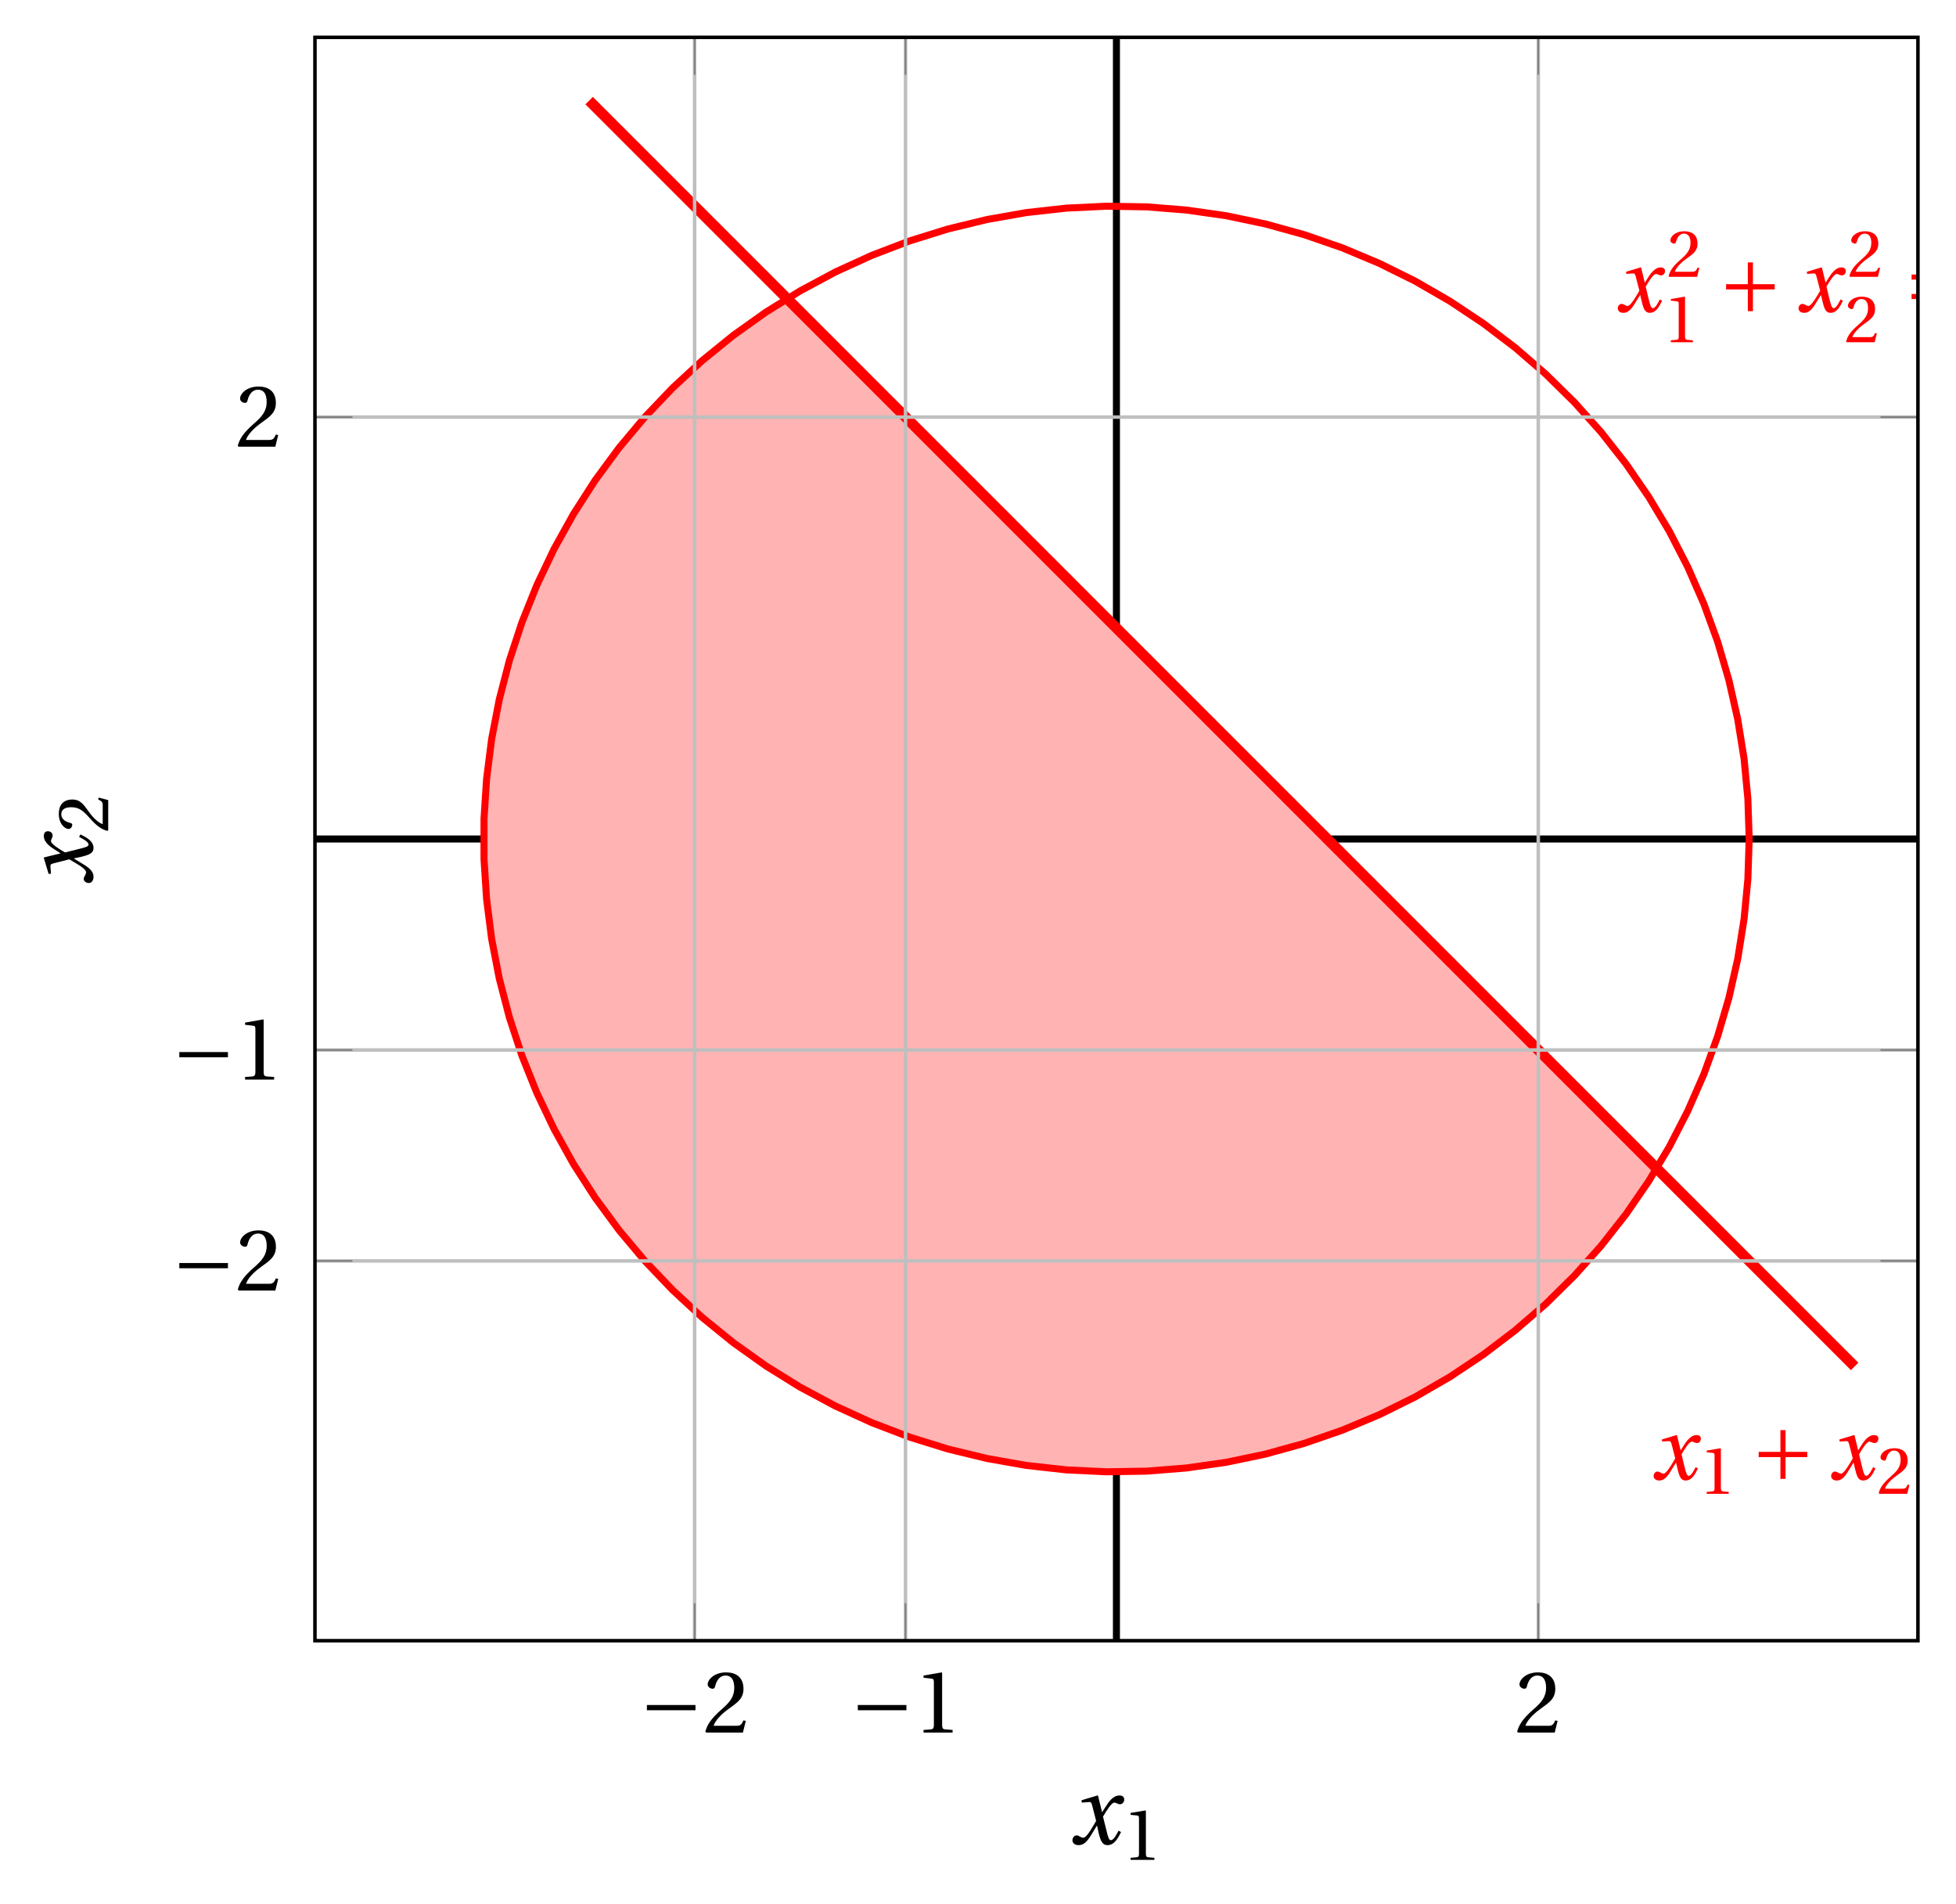
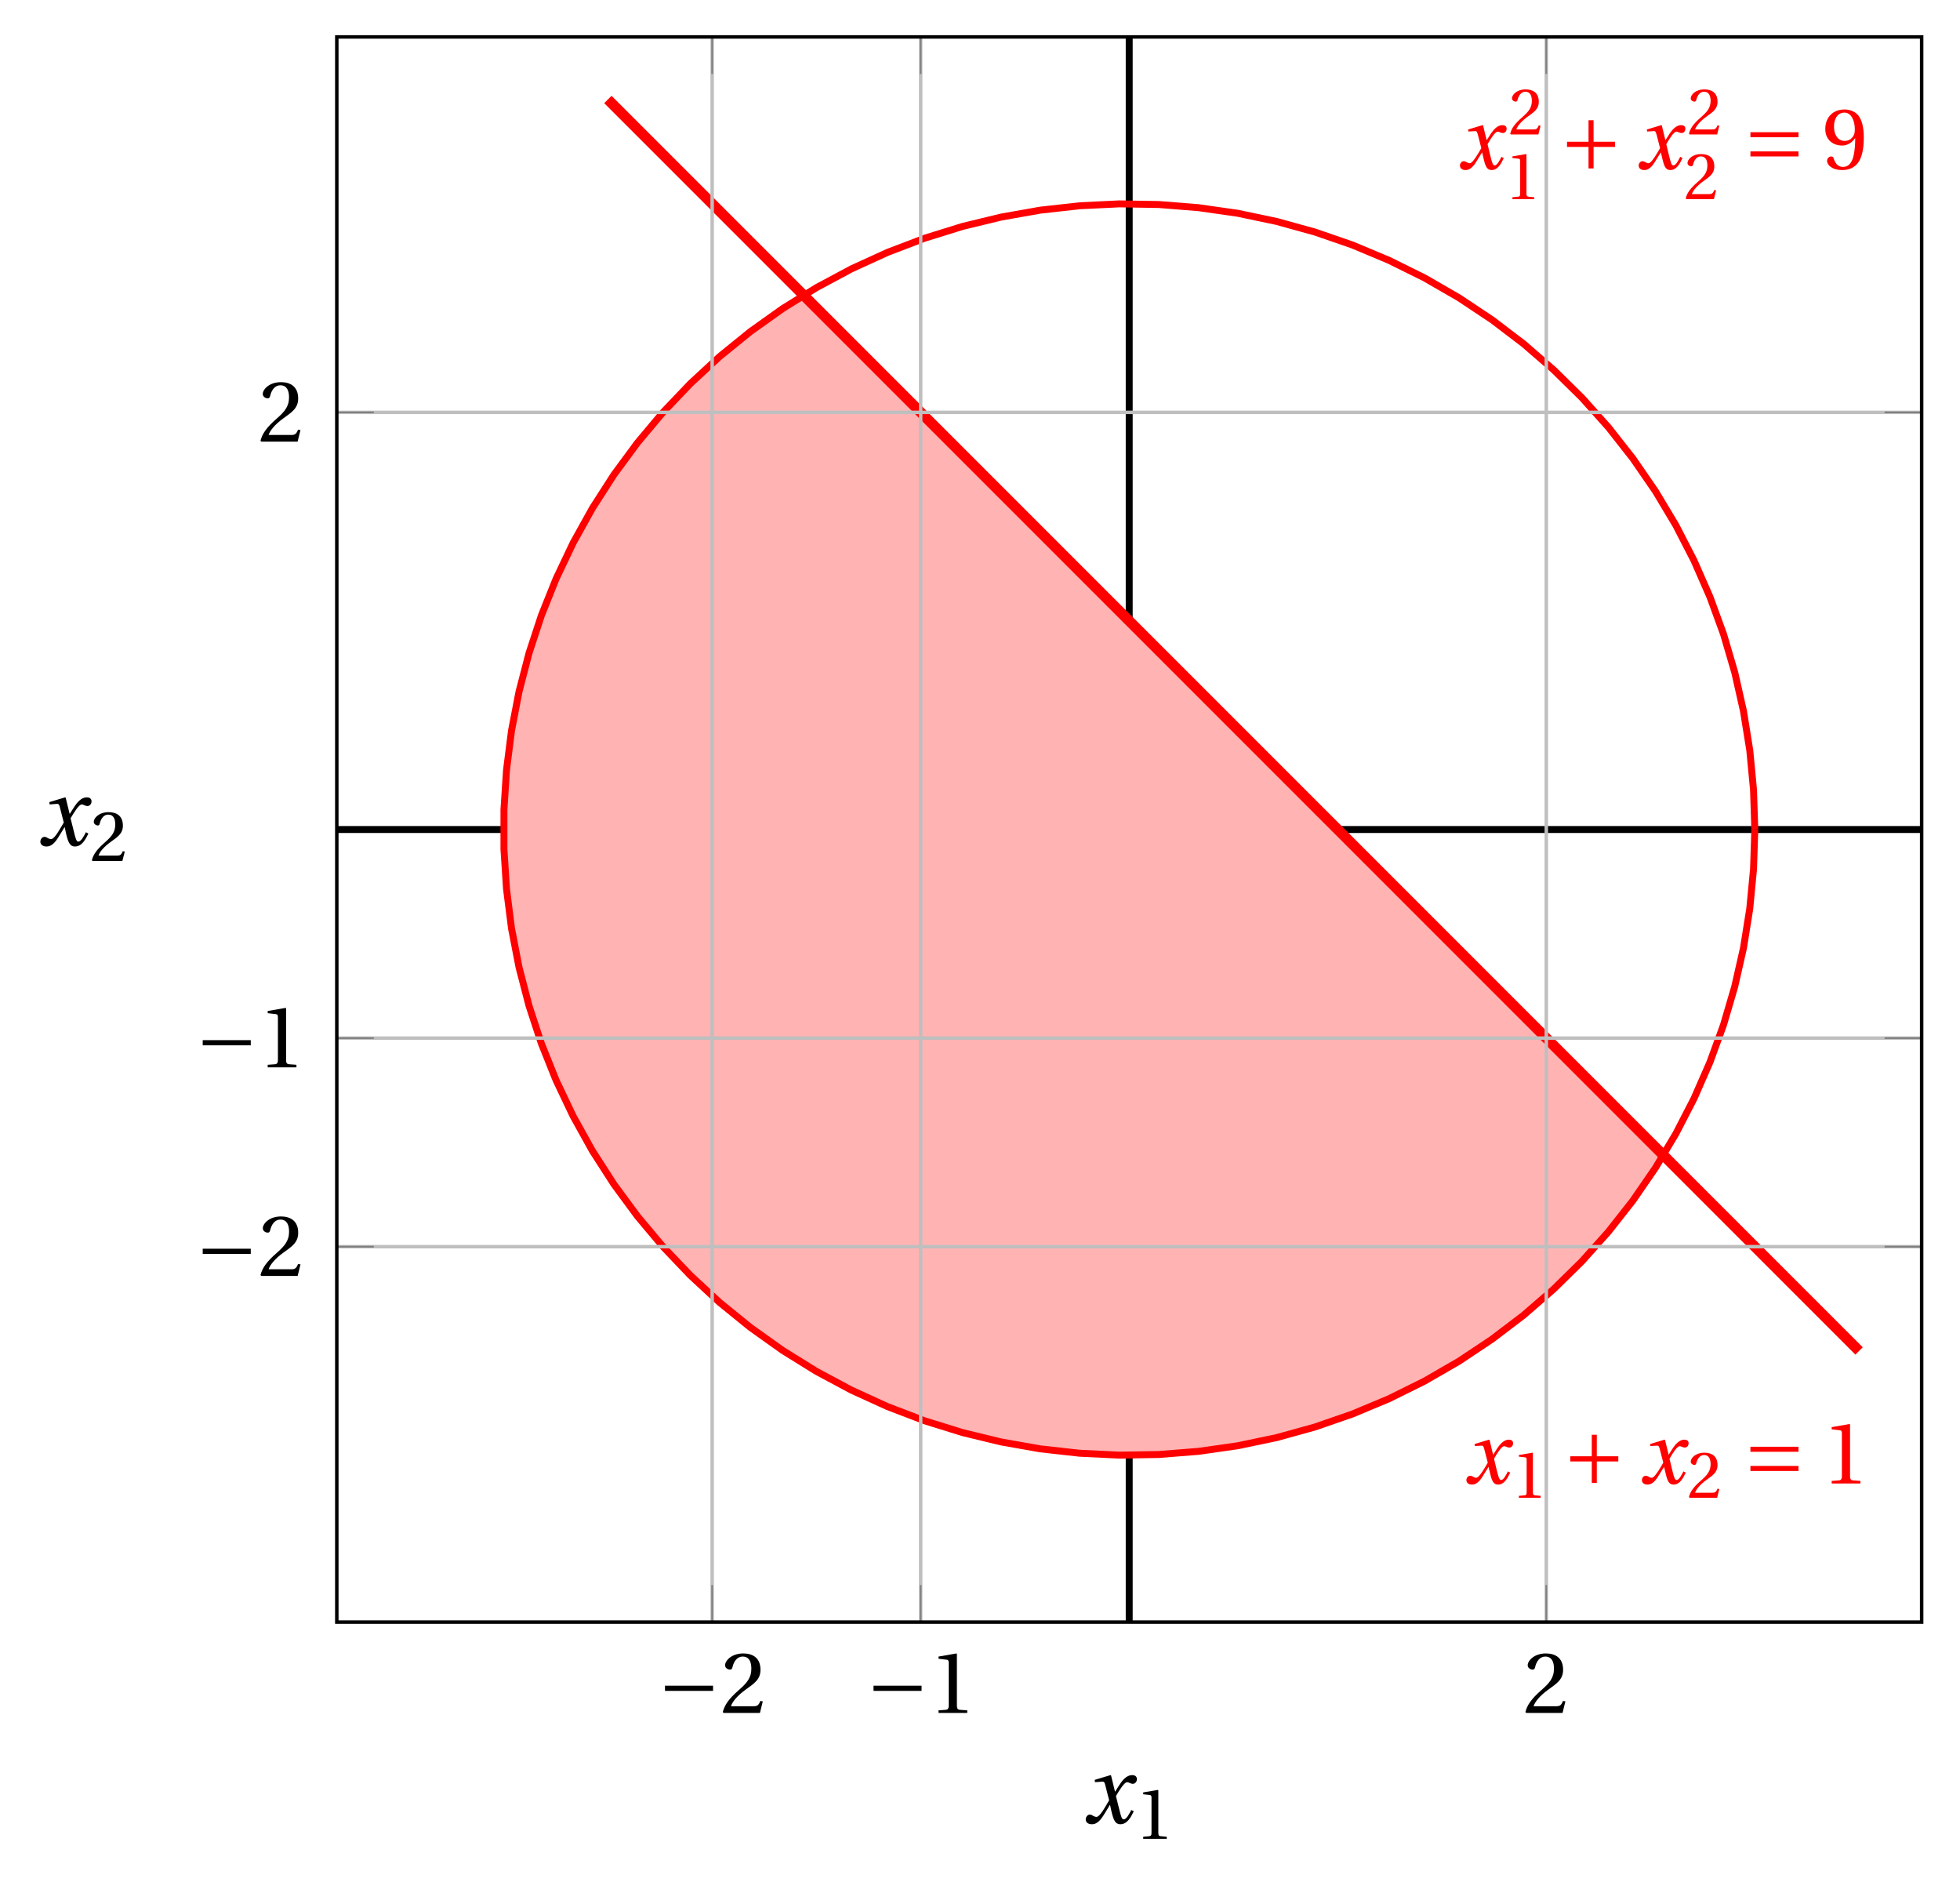
- <svg xmlns="http://www.w3.org/2000/svg" xmlns:xlink="http://www.w3.org/1999/xlink" width="222pt" height="216pt" viewBox="0 0 222 216">
+ <svg xmlns="http://www.w3.org/2000/svg" xmlns:xlink="http://www.w3.org/1999/xlink" width="225pt" height="216pt" viewBox="0 0 225 216">
  <defs>
    <g>
      <g id="glyph-0-0">
        <path d="M 5.078 -1.391 C 4.844 -0.938 4.578 -0.406 4.297 -0.406 C 4.109 -0.406 4.016 -0.625 3.797 -1.531 L 3.484 -2.844 C 3.844 -3.484 4.359 -4.281 4.641 -4.281 C 4.734 -4.281 4.812 -4.266 4.922 -4.203 C 5.031 -4.156 5.125 -4.125 5.25 -4.125 C 5.469 -4.125 5.672 -4.328 5.672 -4.609 C 5.672 -4.922 5.453 -5.031 5.172 -5.031 C 4.641 -5.031 4.188 -4.547 3.828 -4 L 3.391 -3.312 L 3.375 -3.312 L 2.969 -5 L 2.906 -5.031 L 1.25 -4.531 L 1.281 -4.297 L 2.031 -4.344 C 2.219 -4.359 2.281 -4.297 2.391 -3.844 L 2.766 -2.391 L 2.484 -1.906 C 2.047 -1.172 1.672 -0.656 1.438 -0.656 C 1.328 -0.656 1.234 -0.688 1.141 -0.75 C 1.047 -0.797 0.906 -0.891 0.75 -0.891 C 0.484 -0.891 0.312 -0.625 0.312 -0.391 C 0.312 -0.094 0.547 0.125 0.953 0.125 C 1.641 0.125 2.031 -0.562 2.438 -1.234 L 2.844 -1.891 L 2.859 -1.891 L 3.047 -1.109 C 3.234 -0.312 3.422 0.125 3.938 0.125 C 4.672 0.125 5.047 -0.625 5.344 -1.25 Z M 5.078 -1.391 " />
      </g>
      <g id="glyph-1-0">
        <path d="M 3.688 -1 L 3.484 -1.047 C 3.312 -0.625 3.172 -0.578 2.859 -0.578 L 0.906 -0.578 C 1.031 -0.969 1.484 -1.516 2.188 -2.031 C 2.922 -2.562 3.484 -2.906 3.484 -3.75 C 3.484 -4.812 2.781 -5.172 1.984 -5.172 C 0.938 -5.172 0.406 -4.547 0.406 -4.141 C 0.406 -3.891 0.688 -3.766 0.828 -3.766 C 0.953 -3.766 1.016 -3.844 1.047 -3.969 C 1.172 -4.484 1.469 -4.906 1.938 -4.906 C 2.516 -4.906 2.688 -4.406 2.688 -3.859 C 2.688 -3.047 2.281 -2.594 1.609 -2 C 0.672 -1.188 0.344 -0.672 0.203 -0.078 L 0.281 0 L 3.438 0 Z M 3.688 -1 " />
      </g>
      <g id="glyph-1-1">
        <path d="M 3.328 0 L 3.328 -0.219 L 2.688 -0.281 C 2.531 -0.297 2.438 -0.344 2.438 -0.641 L 2.438 -5.125 L 2.391 -5.172 L 0.828 -4.906 L 0.828 -4.719 L 1.531 -4.641 C 1.672 -4.625 1.719 -4.562 1.719 -4.344 L 1.719 -0.641 C 1.719 -0.5 1.703 -0.406 1.656 -0.359 C 1.609 -0.297 1.547 -0.281 1.469 -0.281 L 0.828 -0.219 L 0.828 0 Z M 3.328 0 " />
      </g>
      <g id="glyph-2-0">
        <path d="M 0.859 -3.125 L 0.859 -2.531 L 3.328 -2.531 L 3.328 -0.062 L 3.906 -0.062 L 3.906 -2.531 L 6.375 -2.531 L 6.375 -3.125 L 3.906 -3.125 L 3.906 -5.594 L 3.328 -5.594 L 3.328 -3.125 Z M 0.859 -3.125 " />
      </g>
      <g id="glyph-2-1">
        <path d="M 6.375 -1.438 L 6.375 -2.016 L 0.859 -2.016 L 0.859 -1.438 Z M 6.375 -3.641 L 6.375 -4.219 L 0.859 -4.219 L 0.859 -3.641 Z M 6.375 -3.641 " />
      </g>
      <g id="glyph-2-2">
        <path d="M 6.375 -2.531 L 6.375 -3.125 L 0.859 -3.125 L 0.859 -2.531 Z M 6.375 -2.531 " />
      </g>
      <g id="glyph-3-0">
-         <path d="M 4.859 -1.328 L 4.578 -1.375 C 4.375 -0.828 4.172 -0.766 3.766 -0.766 L 1.203 -0.766 C 1.359 -1.281 1.953 -2 2.891 -2.672 C 3.859 -3.375 4.594 -3.828 4.594 -4.953 C 4.594 -6.344 3.672 -6.828 2.625 -6.828 C 1.25 -6.828 0.531 -5.984 0.531 -5.469 C 0.531 -5.125 0.906 -4.969 1.078 -4.969 C 1.266 -4.969 1.328 -5.062 1.375 -5.234 C 1.531 -5.922 1.922 -6.469 2.547 -6.469 C 3.328 -6.469 3.547 -5.812 3.547 -5.078 C 3.547 -4.016 3 -3.406 2.125 -2.641 C 0.891 -1.562 0.469 -0.875 0.266 -0.094 L 0.375 0 L 4.531 0 Z M 4.859 -1.328 " />
+         <path d="M 2.297 -2.688 C 2.922 -2.688 3.438 -3.047 3.781 -3.531 L 3.797 -3.531 C 3.797 -2.906 3.75 -2.094 3.578 -1.391 C 3.391 -0.734 3.047 -0.234 2.391 -0.234 C 1.719 -0.234 1.469 -0.766 1.312 -1.234 C 1.281 -1.359 1.203 -1.438 1.031 -1.438 C 0.844 -1.438 0.562 -1.25 0.562 -0.938 C 0.562 -0.484 1.094 0.125 2.312 0.125 C 3.125 0.125 3.734 -0.188 4.125 -0.719 C 4.531 -1.281 4.781 -2.172 4.781 -3.625 C 4.781 -4.859 4.531 -5.672 4.141 -6.156 C 3.766 -6.594 3.203 -6.828 2.562 -6.828 C 1.281 -6.828 0.359 -5.969 0.359 -4.578 C 0.359 -3.328 1.266 -2.688 2.297 -2.688 Z M 2.594 -3.219 C 1.812 -3.219 1.359 -3.906 1.359 -4.859 C 1.359 -5.781 1.781 -6.469 2.562 -6.469 C 3.359 -6.469 3.75 -5.516 3.75 -4.547 C 3.75 -4.375 3.734 -4.172 3.688 -4.016 C 3.516 -3.547 3.125 -3.219 2.594 -3.219 Z M 2.594 -3.219 " />
      </g>
      <g id="glyph-3-1">
        <path d="M 4.391 0 L 4.391 -0.297 L 3.547 -0.359 C 3.328 -0.375 3.203 -0.469 3.203 -0.859 L 3.203 -6.766 L 3.156 -6.828 L 1.094 -6.469 L 1.094 -6.219 L 2.031 -6.109 C 2.203 -6.094 2.266 -6.016 2.266 -5.719 L 2.266 -0.859 C 2.266 -0.656 2.234 -0.547 2.172 -0.469 C 2.125 -0.406 2.047 -0.375 1.938 -0.359 L 1.094 -0.297 L 1.094 0 Z M 4.391 0 " />
+       </g>
+       <g id="glyph-3-2">
+         <path d="M 4.859 -1.328 L 4.578 -1.375 C 4.375 -0.828 4.172 -0.766 3.766 -0.766 L 1.203 -0.766 C 1.359 -1.281 1.953 -2 2.891 -2.672 C 3.859 -3.375 4.594 -3.828 4.594 -4.953 C 4.594 -6.344 3.672 -6.828 2.625 -6.828 C 1.25 -6.828 0.531 -5.984 0.531 -5.469 C 0.531 -5.125 0.906 -4.969 1.078 -4.969 C 1.266 -4.969 1.328 -5.062 1.375 -5.234 C 1.531 -5.922 1.922 -6.469 2.547 -6.469 C 3.328 -6.469 3.547 -5.812 3.547 -5.078 C 3.547 -4.016 3 -3.406 2.125 -2.641 C 0.891 -1.562 0.469 -0.875 0.266 -0.094 L 0.375 0 L 4.531 0 Z M 4.859 -1.328 " />
      </g>
      <g id="glyph-4-0">
        <path d="M 5.578 -1.516 C 5.312 -1.016 5.016 -0.438 4.703 -0.438 C 4.5 -0.438 4.406 -0.688 4.172 -1.672 L 3.812 -3.109 C 4.219 -3.812 4.781 -4.703 5.094 -4.703 C 5.188 -4.703 5.281 -4.672 5.406 -4.609 C 5.516 -4.562 5.625 -4.516 5.75 -4.516 C 6 -4.516 6.219 -4.75 6.219 -5.047 C 6.219 -5.391 5.969 -5.516 5.672 -5.516 C 5.078 -5.516 4.594 -5 4.203 -4.375 L 3.719 -3.625 L 3.703 -3.625 L 3.25 -5.484 L 3.188 -5.516 L 1.375 -4.969 L 1.406 -4.703 L 2.234 -4.766 C 2.438 -4.781 2.516 -4.719 2.625 -4.219 L 3.031 -2.625 L 2.719 -2.094 C 2.25 -1.281 1.844 -0.719 1.578 -0.719 C 1.469 -0.719 1.359 -0.766 1.25 -0.812 C 1.141 -0.875 1 -0.984 0.812 -0.984 C 0.531 -0.984 0.344 -0.688 0.344 -0.422 C 0.344 -0.109 0.609 0.125 1.047 0.125 C 1.797 0.125 2.219 -0.609 2.672 -1.359 L 3.109 -2.078 L 3.141 -2.078 L 3.328 -1.219 C 3.547 -0.344 3.75 0.125 4.312 0.125 C 5.109 0.125 5.531 -0.688 5.859 -1.359 Z M 5.578 -1.516 " />
      </g>
      <g id="glyph-5-0">
        <path d="M 3.609 0 L 3.609 -0.234 L 2.906 -0.297 C 2.734 -0.312 2.641 -0.375 2.641 -0.703 L 2.641 -5.562 L 2.594 -5.609 L 0.906 -5.328 L 0.906 -5.109 L 1.672 -5.031 C 1.812 -5 1.859 -4.938 1.859 -4.703 L 1.859 -0.703 C 1.859 -0.547 1.844 -0.453 1.797 -0.391 C 1.75 -0.328 1.688 -0.312 1.594 -0.297 L 0.906 -0.234 L 0.906 0 Z M 3.609 0 " />
      </g>
-       <g id="glyph-6-0">
-         <path d="M -1.516 -5.578 C -1.016 -5.312 -0.438 -5.016 -0.438 -4.703 C -0.438 -4.5 -0.688 -4.406 -1.672 -4.172 L -3.109 -3.812 C -3.812 -4.219 -4.703 -4.781 -4.703 -5.094 C -4.703 -5.188 -4.672 -5.281 -4.609 -5.406 C -4.562 -5.516 -4.516 -5.625 -4.516 -5.75 C -4.516 -6 -4.75 -6.219 -5.047 -6.219 C -5.391 -6.219 -5.516 -5.969 -5.516 -5.672 C -5.516 -5.078 -5 -4.594 -4.375 -4.203 L -3.625 -3.719 L -3.625 -3.703 L -5.484 -3.25 L -5.516 -3.188 L -4.969 -1.375 L -4.703 -1.406 L -4.766 -2.234 C -4.781 -2.438 -4.719 -2.516 -4.219 -2.625 L -2.625 -3.031 L -2.094 -2.719 C -1.281 -2.25 -0.719 -1.844 -0.719 -1.578 C -0.719 -1.469 -0.766 -1.359 -0.812 -1.25 C -0.875 -1.141 -0.984 -1 -0.984 -0.812 C -0.984 -0.531 -0.688 -0.344 -0.422 -0.344 C -0.109 -0.344 0.125 -0.609 0.125 -1.047 C 0.125 -1.797 -0.609 -2.219 -1.359 -2.672 L -2.078 -3.109 L -2.078 -3.141 L -1.219 -3.328 C -0.344 -3.547 0.125 -3.75 0.125 -4.312 C 0.125 -5.109 -0.688 -5.531 -1.359 -5.859 Z M -1.516 -5.578 " />
-       </g>
-       <g id="glyph-7-0">
-         <path d="M -1.094 -4 L -1.125 -3.766 C -0.688 -3.594 -0.625 -3.438 -0.625 -3.109 L -0.625 -0.984 C -1.062 -1.125 -1.641 -1.609 -2.188 -2.375 C -2.766 -3.172 -3.141 -3.781 -4.062 -3.781 C -5.219 -3.781 -5.609 -3.016 -5.609 -2.156 C -5.609 -1.016 -4.922 -0.438 -4.5 -0.438 C -4.219 -0.438 -4.078 -0.75 -4.078 -0.891 C -4.078 -1.047 -4.172 -1.094 -4.312 -1.125 C -4.875 -1.266 -5.328 -1.578 -5.328 -2.094 C -5.328 -2.734 -4.781 -2.906 -4.188 -2.906 C -3.297 -2.906 -2.812 -2.469 -2.172 -1.75 C -1.281 -0.734 -0.719 -0.375 -0.078 -0.219 L 0 -0.312 L 0 -3.719 Z M -1.094 -4 " />
+       <g id="glyph-5-1">
+         <path d="M 4 -1.094 L 3.766 -1.125 C 3.594 -0.688 3.438 -0.625 3.109 -0.625 L 0.984 -0.625 C 1.125 -1.062 1.609 -1.641 2.375 -2.188 C 3.172 -2.766 3.781 -3.141 3.781 -4.062 C 3.781 -5.219 3.016 -5.609 2.156 -5.609 C 1.016 -5.609 0.438 -4.922 0.438 -4.5 C 0.438 -4.219 0.75 -4.078 0.891 -4.078 C 1.047 -4.078 1.094 -4.172 1.125 -4.312 C 1.266 -4.875 1.578 -5.328 2.094 -5.328 C 2.734 -5.328 2.906 -4.781 2.906 -4.188 C 2.906 -3.297 2.469 -2.812 1.75 -2.172 C 0.734 -1.281 0.375 -0.719 0.219 -0.078 L 0.312 0 L 3.719 0 Z M 4 -1.094 " />
      </g>
    </g>
    <clipPath id="clip-0">
-       <path clip-rule="nonzero" d="M 126 4.238 L 128 4.238 L 128 186.172 L 126 186.172 Z M 126 4.238 " />
+       <path clip-rule="nonzero" d="M 129 4.238 L 131 4.238 L 131 186.172 L 129 186.172 Z M 129 4.238 " />
    </clipPath>
    <clipPath id="clip-1">
-       <path clip-rule="nonzero" d="M 35.746 94 L 217.68 94 L 217.68 96 L 35.746 96 Z M 35.746 94 " />
+       <path clip-rule="nonzero" d="M 38.664 94 L 220.598 94 L 220.598 96 L 38.664 96 Z M 38.664 94 " />
    </clipPath>
    <clipPath id="clip-2">
-       <path clip-rule="nonzero" d="M 49 4.238 L 217.68 4.238 L 217.68 172 L 49 172 Z M 49 4.238 " />
-     </clipPath>
-     <clipPath id="clip-3">
-       <path clip-rule="nonzero" d="M 216 31 L 217.68 31 L 217.68 34 L 216 34 Z M 216 31 " />
+       <path clip-rule="nonzero" d="M 52 4.238 L 220.598 4.238 L 220.598 172 L 52 172 Z M 52 4.238 " />
    </clipPath>
  </defs>
  <g clip-path="url(#clip-0)">
-     <path fill="none" stroke-width="0.797" stroke-linecap="butt" stroke-linejoin="miter" stroke="rgb(0%, 0%, 0%)" stroke-opacity="1" stroke-miterlimit="10" d="M 90.965 -0.001 L 90.965 181.933 " transform="matrix(1, 0, 0, -1, 35.746, 186.171)" />
+     <path fill="none" stroke-width="0.797" stroke-linecap="butt" stroke-linejoin="miter" stroke="rgb(0%, 0%, 0%)" stroke-opacity="1" stroke-miterlimit="10" d="M 90.966 -0.001 L 90.966 181.933 " transform="matrix(1, 0, 0, -1, 38.663, 186.171)" />
  </g>
  <g clip-path="url(#clip-1)">
-     <path fill="none" stroke-width="0.797" stroke-linecap="butt" stroke-linejoin="miter" stroke="rgb(0%, 0%, 0%)" stroke-opacity="1" stroke-miterlimit="10" d="M 0 90.968 L 181.934 90.968 " transform="matrix(1, 0, 0, -1, 35.746, 186.171)" />
+     <path fill="none" stroke-width="0.797" stroke-linecap="butt" stroke-linejoin="miter" stroke="rgb(0%, 0%, 0%)" stroke-opacity="1" stroke-miterlimit="10" d="M 0.001 90.968 L 181.935 90.968 " transform="matrix(1, 0, 0, -1, 38.663, 186.171)" />
  </g>
-   <path fill-rule="nonzero" fill="rgb(100%, 70%, 70%)" fill-opacity="1" d="M 89.328 33.891 L 86.562 35.664 L 83.879 37.566 L 81.285 39.586 L 78.789 41.723 L 76.391 43.973 L 74.098 46.328 L 71.918 48.789 L 69.848 51.348 L 67.898 53.992 L 66.078 56.73 L 64.379 59.547 L 62.812 62.438 L 61.379 65.395 L 60.082 68.418 L 58.926 71.496 L 57.914 74.621 L 57.039 77.793 L 56.32 81 L 55.742 84.234 L 55.312 87.496 L 55.039 90.773 L 54.906 94.059 L 54.934 97.344 L 55.105 100.629 L 55.426 103.898 L 55.902 107.152 L 56.523 110.383 L 57.289 113.578 L 58.207 116.738 L 59.262 119.852 L 60.461 122.91 L 61.797 125.914 L 63.27 128.855 L 64.879 131.723 L 66.617 134.516 L 68.477 137.223 L 70.461 139.844 L 72.562 142.375 L 74.781 144.801 L 77.105 147.129 L 79.531 149.344 L 82.062 151.445 L 84.68 153.434 L 87.391 155.293 L 90.184 157.031 L 93.051 158.641 L 95.988 160.113 L 98.992 161.449 L 102.055 162.652 L 105.168 163.707 L 108.324 164.625 L 111.52 165.391 L 114.75 166.016 L 118.004 166.488 L 121.273 166.809 L 124.559 166.984 L 127.844 167.008 L 131.129 166.879 L 134.406 166.605 L 137.664 166.176 L 140.902 165.602 L 144.109 164.879 L 147.281 164.008 L 150.41 162.996 L 153.488 161.84 L 156.508 160.543 L 159.469 159.113 L 162.359 157.547 L 165.176 155.848 L 167.91 154.027 L 170.559 152.078 L 173.117 150.012 L 175.578 147.828 L 177.934 145.535 L 180.184 143.141 L 182.32 140.641 L 184.344 138.051 L 186.246 135.367 L 188.02 132.598 " />
-   <path fill="none" stroke-width="0.797" stroke-linecap="butt" stroke-linejoin="miter" stroke="rgb(100%, 0%, 0%)" stroke-opacity="1" stroke-miterlimit="10" d="M 162.781 90.968 L 162.633 95.523 L 162.203 100.058 L 161.481 104.554 L 160.477 108.999 L 159.195 113.374 L 157.637 117.655 L 155.809 121.831 L 153.723 125.882 L 151.379 129.788 L 148.797 133.542 L 145.981 137.128 L 142.941 140.523 L 139.691 143.718 L 136.25 146.702 L 132.621 149.464 L 128.828 151.987 L 124.883 154.265 L 120.797 156.288 L 116.598 158.05 L 112.289 159.538 L 107.899 160.753 L 103.438 161.691 L 98.926 162.335 L 94.383 162.698 L 89.828 162.773 L 85.277 162.554 L 80.75 162.05 L 76.262 161.257 L 71.832 160.183 L 67.481 158.831 L 63.227 157.206 L 59.078 155.312 L 55.063 153.159 L 51.191 150.757 L 47.477 148.112 L 43.941 145.241 L 40.594 142.148 L 37.449 138.851 L 34.52 135.358 L 31.817 131.691 L 29.356 127.859 L 27.137 123.874 L 25.18 119.761 L 23.484 115.53 L 22.063 111.202 L 20.918 106.792 L 20.055 102.316 L 19.481 97.796 L 19.188 93.249 L 19.188 88.694 L 19.481 84.148 L 20.055 79.624 L 20.918 75.151 L 22.063 70.741 L 23.481 66.409 L 25.176 62.179 L 27.137 58.066 L 29.348 54.081 L 31.813 50.249 L 34.516 46.581 L 37.445 43.089 L 40.59 39.792 L 43.934 36.698 L 47.473 33.823 L 51.184 31.179 L 55.055 28.776 L 59.074 26.624 L 63.219 24.733 L 67.473 23.105 L 71.824 21.753 L 76.254 20.679 L 80.742 19.886 L 85.27 19.382 L 89.82 19.163 L 94.375 19.237 L 98.918 19.597 L 103.43 20.241 L 107.891 21.175 L 112.281 22.39 L 116.59 23.882 L 120.793 25.64 L 124.875 27.663 L 128.824 29.941 L 132.613 32.468 L 136.242 35.226 L 139.688 38.21 L 142.934 41.405 L 145.973 44.8 L 148.789 48.382 L 151.375 52.136 L 153.719 56.046 L 155.805 60.097 L 157.633 64.269 L 159.191 68.554 L 160.477 72.925 L 161.481 77.37 L 162.199 81.87 L 162.633 86.405 L 162.781 90.96 " transform="matrix(1, 0, 0, -1, 35.746, 186.171)" />
+   <path fill-rule="nonzero" fill="rgb(100%, 70%, 70%)" fill-opacity="1" d="M 92.246 33.891 L 89.48 35.664 L 86.797 37.566 L 84.203 39.586 L 81.703 41.723 L 79.309 43.973 L 77.016 46.328 L 74.836 48.789 L 72.766 51.348 L 70.816 53.992 L 68.996 56.73 L 67.297 59.547 L 65.73 62.438 L 64.297 65.395 L 63 68.418 L 61.844 71.496 L 60.832 74.621 L 59.957 77.793 L 59.234 81 L 58.66 84.234 L 58.23 87.496 L 57.957 90.773 L 57.824 94.059 L 57.848 97.344 L 58.023 100.629 L 58.344 103.898 L 58.82 107.152 L 59.438 110.383 L 60.207 113.578 L 61.121 116.738 L 62.176 119.852 L 63.379 122.91 L 64.715 125.914 L 66.188 128.855 L 67.797 131.723 L 69.531 134.516 L 71.395 137.223 L 73.379 139.844 L 75.48 142.375 L 77.695 144.801 L 80.02 147.129 L 82.449 149.344 L 84.977 151.445 L 87.598 153.434 L 90.309 155.293 L 93.098 157.031 L 95.969 158.641 L 98.906 160.113 L 101.91 161.449 L 104.969 162.652 L 108.082 163.707 L 111.242 164.625 L 114.438 165.391 L 117.668 166.016 L 120.918 166.488 L 124.191 166.809 L 127.477 166.984 L 130.762 167.008 L 134.047 166.879 L 137.324 166.605 L 140.582 166.176 L 143.82 165.602 L 147.027 164.879 L 150.199 164.008 L 153.328 162.996 L 156.402 161.84 L 159.426 160.543 L 162.387 159.113 L 165.273 157.547 L 168.094 155.848 L 170.828 154.027 L 173.477 152.078 L 176.035 150.012 L 178.496 147.828 L 180.852 145.535 L 183.102 143.141 L 185.238 140.641 L 187.262 138.051 L 189.164 135.367 L 190.938 132.598 " />
+   <path fill="none" stroke-width="0.797" stroke-linecap="butt" stroke-linejoin="miter" stroke="rgb(100%, 0%, 0%)" stroke-opacity="1" stroke-miterlimit="10" d="M 162.782 90.968 L 162.634 95.523 L 162.204 100.058 L 161.482 104.554 L 160.478 108.999 L 159.196 113.374 L 157.634 117.655 L 155.806 121.831 L 153.72 125.882 L 151.38 129.788 L 148.794 133.542 L 145.978 137.128 L 142.939 140.523 L 139.692 143.718 L 136.251 146.702 L 132.622 149.464 L 128.829 151.987 L 124.884 154.265 L 120.798 156.288 L 116.599 158.05 L 112.29 159.538 L 107.896 160.753 L 103.439 161.691 L 98.927 162.335 L 94.384 162.698 L 89.829 162.773 L 85.278 162.554 L 80.751 162.05 L 76.263 161.257 L 71.833 160.183 L 67.482 158.831 L 63.224 157.206 L 59.079 155.312 L 55.064 153.159 L 51.192 150.757 L 47.478 148.112 L 43.939 145.241 L 40.595 142.148 L 37.45 138.851 L 34.521 135.358 L 31.817 131.691 L 29.353 127.859 L 27.138 123.874 L 25.181 119.761 L 23.485 115.53 L 22.064 111.202 L 20.919 106.792 L 20.056 102.316 L 19.482 97.796 L 19.189 93.249 L 19.189 88.694 L 19.482 84.148 L 20.056 79.624 L 20.919 75.151 L 22.064 70.741 L 23.482 66.409 L 25.177 62.179 L 27.134 58.066 L 29.349 54.081 L 31.814 50.249 L 34.517 46.581 L 37.446 43.089 L 40.591 39.792 L 43.935 36.698 L 47.474 33.823 L 51.185 31.179 L 55.056 28.776 L 59.075 26.624 L 63.22 24.733 L 67.474 23.105 L 71.825 21.753 L 76.255 20.679 L 80.743 19.886 L 85.271 19.382 L 89.821 19.163 L 94.376 19.237 L 98.919 19.597 L 103.431 20.241 L 107.892 21.175 L 112.282 22.39 L 116.587 23.882 L 120.794 25.64 L 124.876 27.663 L 128.821 29.941 L 132.614 32.468 L 136.243 35.226 L 139.685 38.21 L 142.935 41.405 L 145.974 44.8 L 148.79 48.382 L 151.376 52.136 L 153.716 56.046 L 155.806 60.097 L 157.634 64.269 L 159.192 68.554 L 160.474 72.925 L 161.482 77.37 L 162.2 81.87 L 162.634 86.405 L 162.782 90.96 " transform="matrix(1, 0, 0, -1, 38.663, 186.171)" />
  <g clip-path="url(#clip-2)">
-     <path fill="none" stroke-width="1.196" stroke-linecap="butt" stroke-linejoin="miter" stroke="rgb(100%, 0%, 0%)" stroke-opacity="1" stroke-miterlimit="10" d="M 31.121 174.753 L 174.75 31.12 " transform="matrix(1, 0, 0, -1, 35.746, 186.171)" />
+     <path fill="none" stroke-width="1.196" stroke-linecap="butt" stroke-linejoin="miter" stroke="rgb(100%, 0%, 0%)" stroke-opacity="1" stroke-miterlimit="10" d="M 31.118 174.753 L 174.751 31.12 " transform="matrix(1, 0, 0, -1, 38.663, 186.171)" />
  </g>
  <g fill="rgb(100%, 0%, 0%)" fill-opacity="1">
-     <use xlink:href="#glyph-0-0" x="183.299" y="35.373" />
+     <use xlink:href="#glyph-0-0" x="167.283" y="19.393" />
  </g>
  <g fill="rgb(100%, 0%, 0%)" fill-opacity="1">
-     <use xlink:href="#glyph-1-0" x="189.179" y="31.413" />
+     <use xlink:href="#glyph-1-0" x="173.163" y="15.433" />
  </g>
  <g fill="rgb(100%, 0%, 0%)" fill-opacity="1">
-     <use xlink:href="#glyph-1-1" x="188.809" y="38.836" />
+     <use xlink:href="#glyph-1-1" x="172.792" y="22.855" />
  </g>
  <g fill="rgb(100%, 0%, 0%)" fill-opacity="1">
-     <use xlink:href="#glyph-2-0" x="195.046" y="35.373" />
+     <use xlink:href="#glyph-2-0" x="179.029" y="19.393" />
  </g>
  <g fill="rgb(100%, 0%, 0%)" fill-opacity="1">
-     <use xlink:href="#glyph-0-0" x="203.818" y="35.373" />
+     <use xlink:href="#glyph-0-0" x="187.801" y="19.393" />
  </g>
  <g fill="rgb(100%, 0%, 0%)" fill-opacity="1">
-     <use xlink:href="#glyph-1-0" x="209.699" y="31.413" />
+     <use xlink:href="#glyph-1-0" x="193.682" y="15.433" />
  </g>
  <g fill="rgb(100%, 0%, 0%)" fill-opacity="1">
-     <use xlink:href="#glyph-1-0" x="209.329" y="38.836" />
-   </g>
-   <g clip-path="url(#clip-3)">
-     <g fill="rgb(100%, 0%, 0%)" fill-opacity="1">
-       <use xlink:href="#glyph-2-1" x="216.099" y="35.373" />
-     </g>
+     <use xlink:href="#glyph-1-0" x="193.312" y="22.855" />
  </g>
  <g fill="rgb(100%, 0%, 0%)" fill-opacity="1">
-     <use xlink:href="#glyph-0-0" x="187.369" y="167.871" />
+     <use xlink:href="#glyph-2-1" x="200.083" y="19.393" />
  </g>
  <g fill="rgb(100%, 0%, 0%)" fill-opacity="1">
-     <use xlink:href="#glyph-1-1" x="192.878" y="169.507" />
+     <use xlink:href="#glyph-3-0" x="209.176" y="19.393" />
  </g>
  <g fill="rgb(100%, 0%, 0%)" fill-opacity="1">
-     <use xlink:href="#glyph-2-0" x="198.745" y="167.871" />
+     <use xlink:href="#glyph-0-0" x="168.024" y="170.264" />
  </g>
  <g fill="rgb(100%, 0%, 0%)" fill-opacity="1">
-     <use xlink:href="#glyph-0-0" x="207.517" y="167.871" />
+     <use xlink:href="#glyph-1-1" x="173.533" y="171.901" />
  </g>
  <g fill="rgb(100%, 0%, 0%)" fill-opacity="1">
-     <use xlink:href="#glyph-1-0" x="213.027" y="169.507" />
+     <use xlink:href="#glyph-2-0" x="179.4" y="170.264" />
  </g>
-   <path fill="none" stroke-width="0.399" stroke-linecap="butt" stroke-linejoin="miter" stroke="rgb(75%, 75%, 75%)" stroke-opacity="1" stroke-miterlimit="10" d="M 43.09 -0.001 L 43.09 181.933 M 67.027 -0.001 L 67.027 181.933 M 138.844 -0.001 L 138.844 181.933 " transform="matrix(1, 0, 0, -1, 35.746, 186.171)" />
-   <path fill="none" stroke-width="0.399" stroke-linecap="butt" stroke-linejoin="miter" stroke="rgb(75%, 75%, 75%)" stroke-opacity="1" stroke-miterlimit="10" d="M 0 43.089 L 181.934 43.089 M 0 67.026 L 181.934 67.026 M 0 138.843 L 181.934 138.843 " transform="matrix(1, 0, 0, -1, 35.746, 186.171)" />
-   <path fill="none" stroke-width="0.199" stroke-linecap="butt" stroke-linejoin="miter" stroke="rgb(50%, 50%, 50%)" stroke-opacity="1" stroke-miterlimit="10" d="M 43.09 -0.001 L 43.09 4.253 M 67.027 -0.001 L 67.027 4.253 M 138.844 -0.001 L 138.844 4.253 M 43.09 181.933 L 43.09 177.683 M 67.027 181.933 L 67.027 177.683 M 138.844 181.933 L 138.844 177.683 " transform="matrix(1, 0, 0, -1, 35.746, 186.171)" />
-   <path fill="none" stroke-width="0.199" stroke-linecap="butt" stroke-linejoin="miter" stroke="rgb(50%, 50%, 50%)" stroke-opacity="1" stroke-miterlimit="10" d="M 0 43.089 L 4.25 43.089 M 0 67.026 L 4.25 67.026 M 0 138.843 L 4.25 138.843 M 181.934 43.089 L 177.68 43.089 M 181.934 67.026 L 177.68 67.026 M 181.934 138.843 L 177.68 138.843 " transform="matrix(1, 0, 0, -1, 35.746, 186.171)" />
-   <path fill="none" stroke-width="0.399" stroke-linecap="butt" stroke-linejoin="miter" stroke="rgb(0%, 0%, 0%)" stroke-opacity="1" stroke-miterlimit="10" d="M 0 -0.001 L 0 181.933 L 181.934 181.933 L 181.934 -0.001 Z M 0 -0.001 " transform="matrix(1, 0, 0, -1, 35.746, 186.171)" />
+   <g fill="rgb(100%, 0%, 0%)" fill-opacity="1">
+     <use xlink:href="#glyph-0-0" x="188.172" y="170.264" />
+   </g>
+   <g fill="rgb(100%, 0%, 0%)" fill-opacity="1">
+     <use xlink:href="#glyph-1-0" x="193.682" y="171.901" />
+   </g>
+   <g fill="rgb(100%, 0%, 0%)" fill-opacity="1">
+     <use xlink:href="#glyph-2-1" x="200.082" y="170.264" />
+   </g>
+   <g fill="rgb(100%, 0%, 0%)" fill-opacity="1">
+     <use xlink:href="#glyph-3-1" x="209.175" y="170.264" />
+   </g>
+   <path fill="none" stroke-width="0.399" stroke-linecap="butt" stroke-linejoin="miter" stroke="rgb(75%, 75%, 75%)" stroke-opacity="1" stroke-miterlimit="10" d="M 43.091 -0.001 L 43.091 181.933 M 67.028 -0.001 L 67.028 181.933 M 138.845 -0.001 L 138.845 181.933 " transform="matrix(1, 0, 0, -1, 38.663, 186.171)" />
+   <path fill="none" stroke-width="0.399" stroke-linecap="butt" stroke-linejoin="miter" stroke="rgb(75%, 75%, 75%)" stroke-opacity="1" stroke-miterlimit="10" d="M 0.001 43.089 L 181.935 43.089 M 0.001 67.026 L 181.935 67.026 M 0.001 138.843 L 181.935 138.843 " transform="matrix(1, 0, 0, -1, 38.663, 186.171)" />
+   <path fill="none" stroke-width="0.199" stroke-linecap="butt" stroke-linejoin="miter" stroke="rgb(50%, 50%, 50%)" stroke-opacity="1" stroke-miterlimit="10" d="M 43.091 -0.001 L 43.091 4.253 M 67.028 -0.001 L 67.028 4.253 M 138.845 -0.001 L 138.845 4.253 M 43.091 181.933 L 43.091 177.683 M 67.028 181.933 L 67.028 177.683 M 138.845 181.933 L 138.845 177.683 " transform="matrix(1, 0, 0, -1, 38.663, 186.171)" />
+   <path fill="none" stroke-width="0.199" stroke-linecap="butt" stroke-linejoin="miter" stroke="rgb(50%, 50%, 50%)" stroke-opacity="1" stroke-miterlimit="10" d="M 0.001 43.089 L 4.251 43.089 M 0.001 67.026 L 4.251 67.026 M 0.001 138.843 L 4.251 138.843 M 181.935 43.089 L 177.681 43.089 M 181.935 67.026 L 177.681 67.026 M 181.935 138.843 L 177.681 138.843 " transform="matrix(1, 0, 0, -1, 38.663, 186.171)" />
+   <path fill="none" stroke-width="0.399" stroke-linecap="butt" stroke-linejoin="miter" stroke="rgb(0%, 0%, 0%)" stroke-opacity="1" stroke-miterlimit="10" d="M 0.001 -0.001 L 0.001 181.933 L 181.935 181.933 L 181.935 -0.001 Z M 0.001 -0.001 " transform="matrix(1, 0, 0, -1, 38.663, 186.171)" />
  <g fill="rgb(0%, 0%, 0%)" fill-opacity="1">
-     <use xlink:href="#glyph-2-2" x="72.562" y="196.596" />
+     <use xlink:href="#glyph-2-2" x="75.48" y="196.596" />
  </g>
  <g fill="rgb(0%, 0%, 0%)" fill-opacity="1">
-     <use xlink:href="#glyph-3-0" x="79.788" y="196.596" />
+     <use xlink:href="#glyph-3-2" x="82.706" y="196.596" />
  </g>
  <g fill="rgb(0%, 0%, 0%)" fill-opacity="1">
-     <use xlink:href="#glyph-2-2" x="96.5" y="196.596" />
+     <use xlink:href="#glyph-2-2" x="99.418" y="196.596" />
  </g>
  <g fill="rgb(0%, 0%, 0%)" fill-opacity="1">
-     <use xlink:href="#glyph-3-1" x="103.726" y="196.596" />
+     <use xlink:href="#glyph-3-1" x="106.644" y="196.596" />
  </g>
  <g fill="rgb(0%, 0%, 0%)" fill-opacity="1">
-     <use xlink:href="#glyph-3-0" x="171.926" y="196.596" />
+     <use xlink:href="#glyph-3-2" x="174.843" y="196.596" />
  </g>
  <g fill="rgb(0%, 0%, 0%)" fill-opacity="1">
-     <use xlink:href="#glyph-2-2" x="19.495" y="146.442" />
+     <use xlink:href="#glyph-2-2" x="22.412" y="146.442" />
  </g>
  <g fill="rgb(0%, 0%, 0%)" fill-opacity="1">
-     <use xlink:href="#glyph-3-0" x="26.721" y="146.442" />
+     <use xlink:href="#glyph-3-2" x="29.638" y="146.442" />
  </g>
  <g fill="rgb(0%, 0%, 0%)" fill-opacity="1">
-     <use xlink:href="#glyph-2-2" x="19.495" y="122.504" />
+     <use xlink:href="#glyph-2-2" x="22.412" y="122.504" />
  </g>
  <g fill="rgb(0%, 0%, 0%)" fill-opacity="1">
-     <use xlink:href="#glyph-3-1" x="26.721" y="122.504" />
+     <use xlink:href="#glyph-3-1" x="29.638" y="122.504" />
  </g>
  <g fill="rgb(0%, 0%, 0%)" fill-opacity="1">
-     <use xlink:href="#glyph-3-0" x="26.717" y="50.689" />
+     <use xlink:href="#glyph-3-2" x="29.634" y="50.689" />
  </g>
  <g fill="rgb(0%, 0%, 0%)" fill-opacity="1">
-     <use xlink:href="#glyph-4-0" x="121.375" y="209.248" />
+     <use xlink:href="#glyph-4-0" x="124.293" y="209.248" />
  </g>
  <g fill="rgb(0%, 0%, 0%)" fill-opacity="1">
-     <use xlink:href="#glyph-5-0" x="127.413" y="211.042" />
+     <use xlink:href="#glyph-5-0" x="130.33" y="211.042" />
  </g>
  <g fill="rgb(0%, 0%, 0%)" fill-opacity="1">
-     <use xlink:href="#glyph-6-0" x="10.489" y="100.541" />
+     <use xlink:href="#glyph-4-0" x="4.289" y="97.029" />
  </g>
  <g fill="rgb(0%, 0%, 0%)" fill-opacity="1">
-     <use xlink:href="#glyph-7-0" x="12.282" y="94.504" />
+     <use xlink:href="#glyph-5-1" x="10.326" y="98.822" />
  </g>
</svg>
